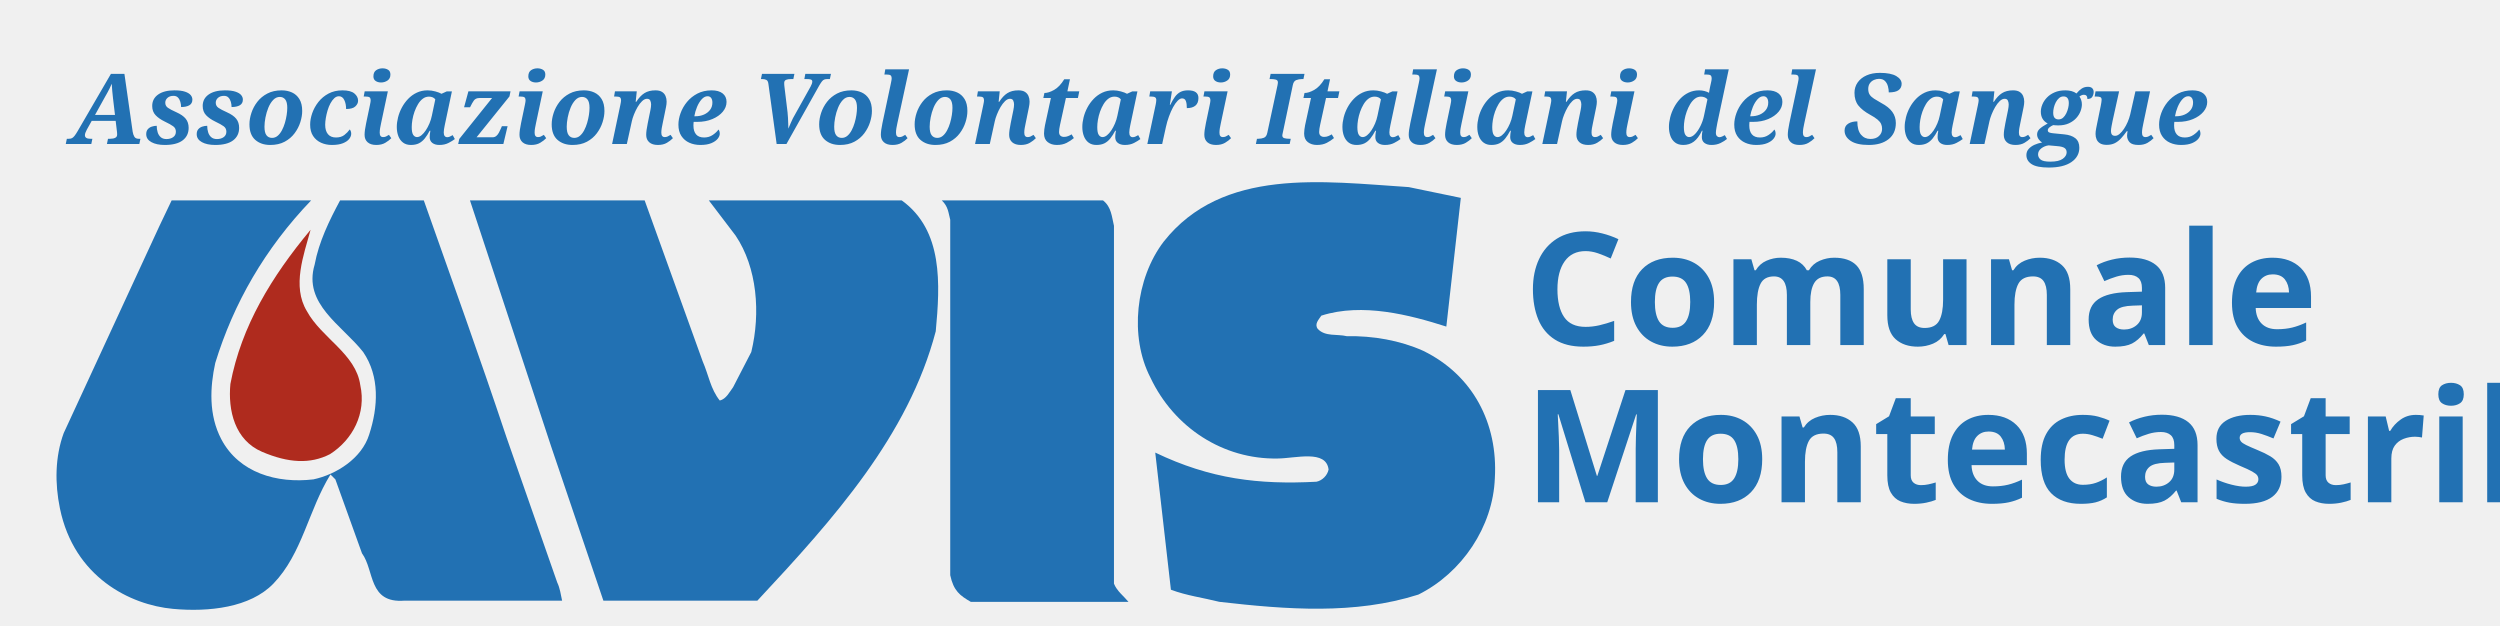
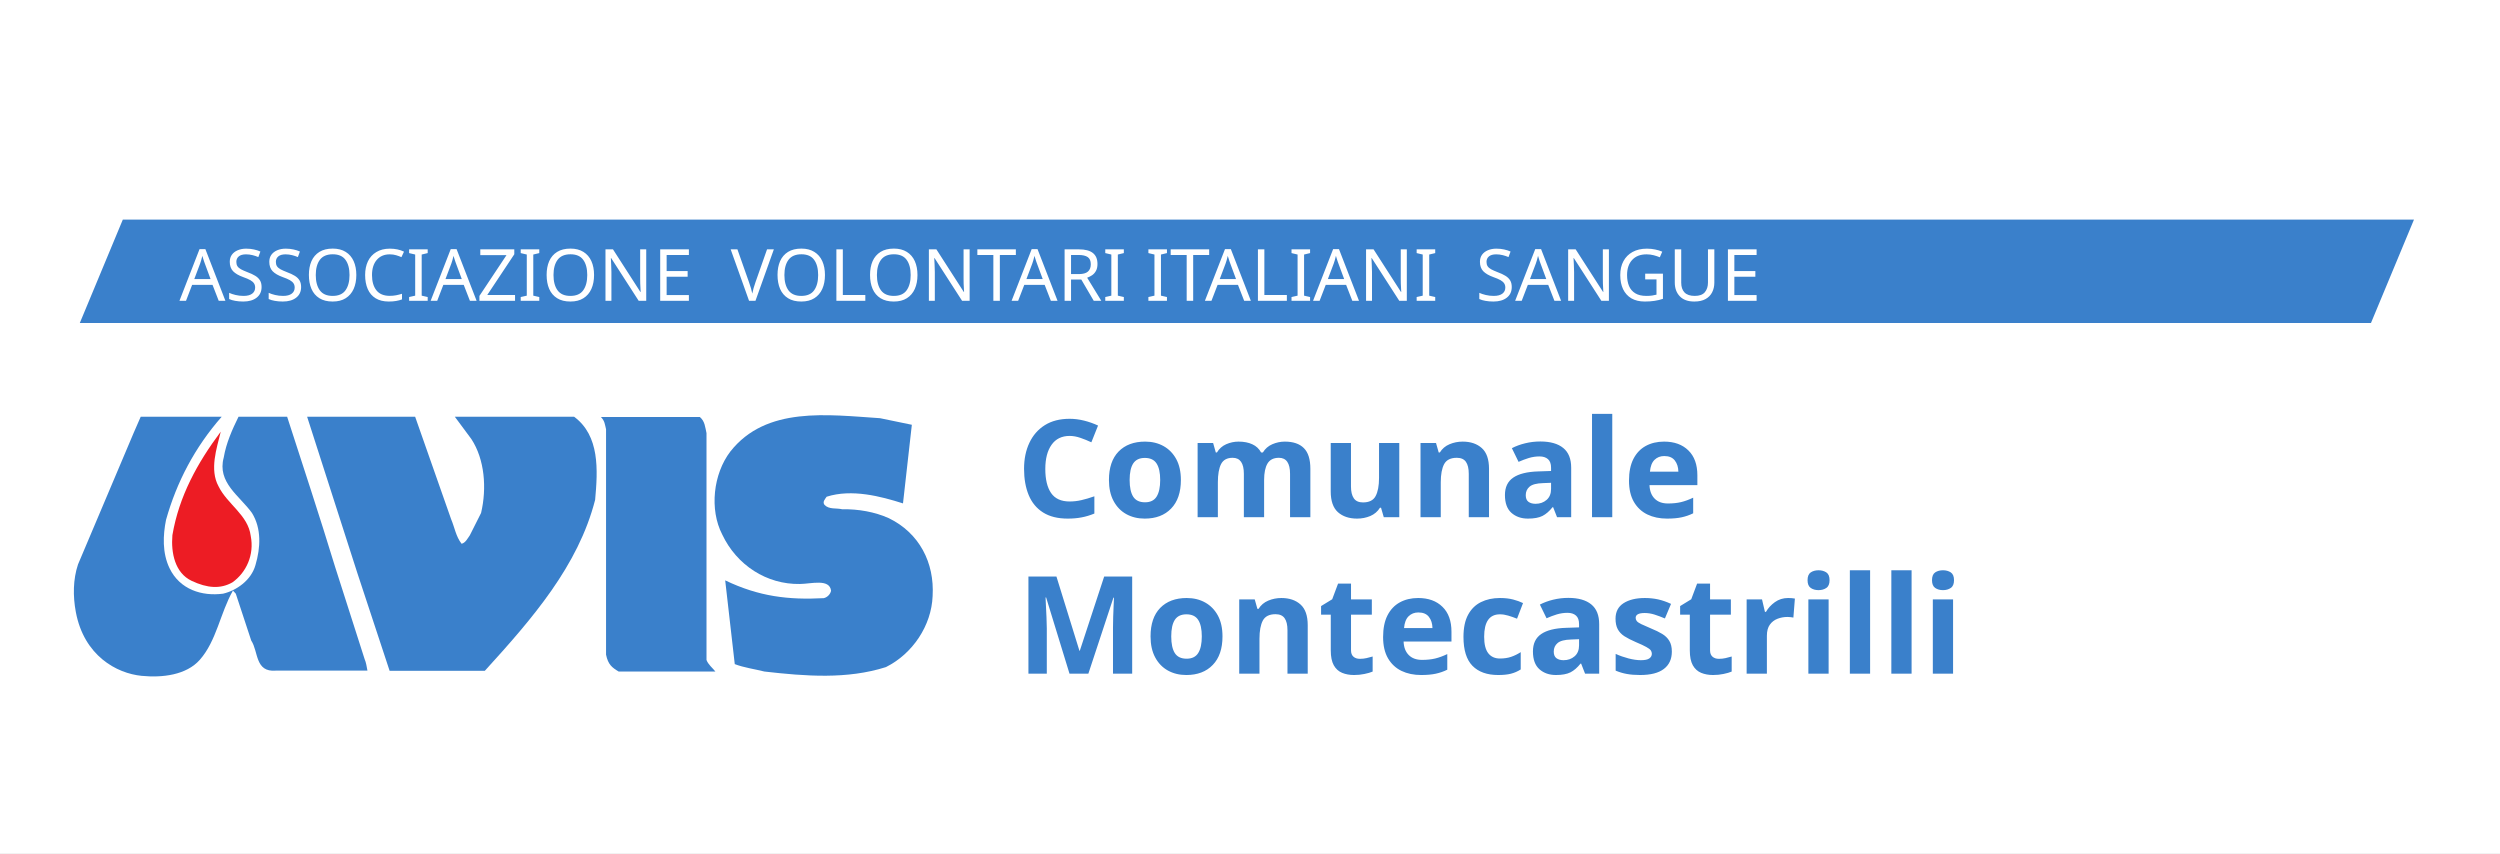
- <svg xmlns="http://www.w3.org/2000/svg" id="svg2" version="1.1" width="381.768" height="95.511" xml:space="preserve">
-   <defs id="defs6" />
-   <g id="g10" transform="matrix(1.25,0,0,-1.25,-2,180.945)">
-     <g id="g12" transform="scale(0.1,0.1)">
-       <path d="m 16,683.469 3054.141,0 0,764.091 -3054.141,0 0,-764.091 z" style="fill:#ffffff;fill-opacity:0;fill-rule:evenodd;stroke:none" id="path14" />
-       <path d="m 1800.62,1205.82 -17.7,-157.23 c -44.34,14.16 -102.48,29.43 -152.7,13.37 -3.08,-4.73 -8.85,-10.28 -4.32,-16.25 9.06,-9.67 23.67,-5.97 35.4,-8.85 32.1,0.62 65.03,-5.15 93.43,-17.9 60.71,-29.636 91.37,-88.702 87.46,-155.585 -2.26,-59.27 -40.13,-115.656 -93.43,-142.203 -77.58,-24.695 -160.52,-18.317 -243.05,-8.852 -19.54,4.942 -40.33,7.618 -59.26,14.821 l -19.14,167.515 c 67.68,-32.48 126.77,-39.308 196.94,-35.601 7.21,1.437 13.38,7.82 14.82,14.82 -2.88,24.77 -40.05,13.719 -62.26,13.543 -66.26,-1.23 -126.45,37.488 -155.47,99.023 -25.72,49.799 -18.11,120.799 16.26,165.869 71.82,91.17 194.89,73.47 299.43,66.68 21.2,-4.33 42.39,-8.85 63.59,-13.17" style="fill:#2271b3;fill-opacity:1;fill-rule:evenodd;stroke:none" id="path16" />
-       <path d="m 396.078,1202.73 c -56.39,-58.85 -94.668,-125.53 -117.101,-198.59 -6.379,-29.222 -8.305,-63.378 7.41,-93.226 21.558,-40.945 67.914,-54.328 112.57,-48.976 27.781,5.964 59.066,25.515 68.117,54.945 10.906,33.543 12.965,70.793 -7.406,100.637 -25.93,32.92 -73.676,58.65 -59.27,106.8 5.145,27.79 17.903,53.92 31.075,78.41 l 102.277,0 c 33.957,-96.11 68.531,-192.01 100.844,-288.933 l 62.148,-177.805 c 3.289,-6.797 4.32,-14.613 5.965,-22.23 l -192.621,0 c -44.395,-3.469 -36.426,36.84 -51.859,57.828 l -32.516,90.348 -5.969,5.964 c -26.754,-43.007 -34.394,-96.73 -69.765,-133.355 -28.344,-29.348 -78.86,-34.813 -122.497,-30.828 -52.46,4.789 -120.918,38.707 -138.242,122.613 -6.383,30.895 -5.969,63.18 4.527,91.992 l 117.093,253.336 14.817,31.07 170.402,0" style="fill:#2271b3;fill-opacity:1;fill-rule:evenodd;stroke:none" id="path18" />
-       <path d="m 874.547,1005.79 c 6.996,-15.849 9.465,-33.548 20.785,-47.544 7.82,1.852 11.938,10.496 16.258,16.258 l 22.226,43.016 c 11.524,47.53 7.2,103.1 -19.136,142.2 l -32.727,43.01 235.637,0 c 50.83,-36.63 46.92,-102.48 41.57,-159.9 C 1125.82,915.852 1035.07,814.191 941.223,713.762 l -188.094,0 -63.797,188.304 -99.191,300.664 213.406,0 71,-196.94" style="fill:#2271b3;fill-opacity:1;fill-rule:evenodd;stroke:none" id="path20" />
-       <path d="m 1363.51,1202.73 c 10.29,-8.03 10.7,-19.96 13.38,-31.07 l 0,-437.113 c 3.43,-8.899 12.14,-15.434 17.7,-22.227 l -192.63,0 c -13.16,7.618 -21,13.328 -25.1,32.52 l 0,434.22 c -2.37,8.99 -2.37,16 -10.29,23.67 l 196.94,0" style="fill:#2271b3;fill-opacity:1;fill-rule:evenodd;stroke:none" id="path22" />
-       <path d="m 390.902,1067.44 c 17.907,-32.93 59.883,-52.07 65.235,-90.346 7.613,-34.574 -9.262,-66.676 -37.043,-84.379 -24.078,-12.344 -50.867,-10.832 -82.934,2.883 -33.433,14.304 -41.777,50.629 -38.691,82.937 13.379,70.795 50.629,131.505 97.961,188.305 -8.231,-30.46 -23.047,-68.95 -4.528,-99.4" style="fill:#af2b1e;fill-opacity:1;fill-rule:evenodd;stroke:none" id="path24" />
-       <text xml:space="preserve" style="font-size:120px;font-style:italic;font-weight:normal;line-height:125%;letter-spacing:0px;word-spacing:0px;fill:#2271b3;fill-opacity:1;stroke:none;font-family:Times New Roman;-inkscape-font-specification:'Times New Roman, Italic'" x="102.225" y="-1271.674" id="text3769" transform="scale(1,-1)">
-         <tspan id="tspan3771" x="102.225" y="-1271.674" style="font-size:120px;font-style:italic;font-variant:normal;font-weight:bold;font-stretch:normal;fill:#2271b3;fill-opacity:1;font-family:Georgia;-inkscape-font-specification:Georgia Bold Italic">Associazione Volontari Italiani del Sangue</tspan>
-       </text>
-       <text xml:space="preserve" style="font-size:320px;font-style:normal;font-weight:normal;line-height:100%;letter-spacing:0px;word-spacing:0px;fill:#2271b3;fill-opacity:1;stroke:none;font-family:Sans" x="1877.555" y="-1025.979" id="text3773" transform="scale(1,-1)">
-         <tspan id="tspan3775" x="1877.555" y="-1025.979" style="font-size:192px;font-style:normal;font-variant:normal;font-weight:bold;font-stretch:normal;text-align:start;line-height:100%;writing-mode:lr-tb;text-anchor:start;fill:#2271b3;fill-opacity:1;font-family:Corbel;-inkscape-font-specification:Corbel Bold">Comunale</tspan>
-         <tspan x="1877.555" y="-833.979" style="font-size:192px;font-style:normal;font-variant:normal;font-weight:bold;font-stretch:normal;text-align:start;line-height:100%;writing-mode:lr-tb;text-anchor:start;fill:#2271b3;fill-opacity:1;font-family:Corbel;-inkscape-font-specification:Corbel Bold" id="tspan3777">Montecastrilli</tspan>
-       </text>
-     </g>
+ <svg xmlns="http://www.w3.org/2000/svg" width="625.009" height="213.292" id="svg2" version="1.1" style="enable-background:new">
+   <defs id="defs4">
+     <filter id="filter3946" color-interpolation-filters="sRGB">
+       <feBlend mode="darken" in2="BackgroundImage" id="feBlend3948" />
+     </filter>
+     <filter color-interpolation-filters="sRGB" id="filter3946-4">
+       <feBlend mode="darken" in2="BackgroundImage" id="feBlend3948-2" />
+     </filter>
+     <filter color-interpolation-filters="sRGB" id="filter3946-4-5">
+       <feBlend mode="darken" in2="BackgroundImage" id="feBlend3948-2-2" />
+     </filter>
+     <filter color-interpolation-filters="sRGB" id="filter3946-8">
+       <feBlend mode="darken" in2="BackgroundImage" id="feBlend3948-7" />
+     </filter>
+     <filter color-interpolation-filters="sRGB" id="filter3946-8-8">
+       <feBlend mode="darken" in2="BackgroundImage" id="feBlend3948-7-5" />
+     </filter>
+     <filter color-interpolation-filters="sRGB" id="filter3946-4-5-6">
+       <feBlend mode="darken" in2="BackgroundImage" id="feBlend3948-2-2-4" />
+     </filter>
+     <filter color-interpolation-filters="sRGB" id="filter3946-4-5-6-5">
+       <feBlend mode="darken" in2="BackgroundImage" id="feBlend3948-2-2-4-2" />
+     </filter>
+     <filter color-interpolation-filters="sRGB" id="filter3946-8-8-8">
+       <feBlend mode="darken" in2="BackgroundImage" id="feBlend3948-7-5-3" />
+     </filter>
+     <filter color-interpolation-filters="sRGB" id="filter3946-4-5-6-5-0">
+       <feBlend mode="darken" in2="BackgroundImage" id="feBlend3948-2-2-4-2-3" />
+     </filter>
+     <filter color-interpolation-filters="sRGB" id="filter3946-8-8-8-5">
+       <feBlend mode="darken" in2="BackgroundImage" id="feBlend3948-7-5-3-7" />
+     </filter>
+   </defs>
+   <g id="layer1" style="display:inline" transform="translate(-92.096,-155.9088)">
+     <path id="path3016" style="fill:#ffffff;fill-opacity:1;fill-rule:evenodd;stroke:none" d="m 92.096,369.201 625.009,0 0,-213.292 -625.009,0 0,213.292 z" />
+     <path id="path3018" style="fill:#3a80cb;fill-opacity:1;fill-rule:evenodd;stroke:none" d="m 320.059,262.107 -2.212,19.654 c -5.543,-1.77 -12.81,-3.679 -19.087,-1.671 -0.385,0.591 -1.106,1.285 -0.54,2.031 1.133,1.209 2.959,0.746 4.425,1.106 4.013,-0.077 8.129,0.644 11.679,2.237 7.589,3.704 11.421,11.088 10.932,19.448 -0.282,7.409 -5.016,14.457 -11.679,17.775 -9.697,3.087 -20.065,2.29 -30.381,1.107 -2.442,-0.618 -5.041,-0.952 -7.407,-1.853 l -2.393,-20.939 c 8.46,4.06 15.846,4.913 24.617,4.45 0.901,-0.18 1.673,-0.978 1.853,-1.853 -0.36,-3.096 -5.006,-1.715 -7.782,-1.693 -8.283,0.154 -15.806,-4.686 -19.434,-12.378 -3.215,-6.225 -2.264,-15.1 2.033,-20.734 8.977,-11.396 24.361,-9.184 37.429,-8.335 2.65,0.541 5.299,1.106 7.949,1.646" />
+     <path id="path3020" style="fill:#3a80cb;fill-opacity:1;fill-rule:evenodd;stroke:none" d="m 147.52,260.094 c -6.701,7.639 -11.249,16.295 -13.915,25.779 -0.758,3.793 -0.987,8.227 0.881,12.101 2.562,5.315 8.07,7.052 13.377,6.357 3.301,-0.774 7.019,-3.312 8.094,-7.132 1.296,-4.354 1.541,-9.189 -0.88,-13.063 -3.081,-4.273 -8.755,-7.613 -7.043,-13.863 0.611,-3.607 2.127,-6.999 3.693,-10.178 l 12.154,0 c 4.035,12.476 8.143,24.924 11.983,37.506 l 7.385,23.08 c 0.391,0.882 0.513,1.897 0.709,2.886 l -22.889,0 c -5.275,0.45 -4.328,-4.782 -6.162,-7.507 l -3.864,-11.728 -0.709,-0.774 c -3.179,5.583 -4.087,12.556 -8.29,17.311 -3.368,3.81 -9.371,4.519 -14.556,4.002 -6.234,-0.622 -14.369,-5.024 -16.427,-15.916 -0.758,-4.01 -0.709,-8.201 0.538,-11.941 l 13.914,-32.885 1.761,-4.033 20.249,0" />
+     <path id="path3022" style="fill:#3a80cb;fill-opacity:1;fill-rule:evenodd;stroke:none" d="m 204.866,285.678 c 0.885,2.059 1.198,4.358 2.63,6.176 0.99,-0.241 1.511,-1.363 2.057,-2.112 l 2.813,-5.588 c 1.458,-6.174 0.911,-13.393 -2.422,-18.473 l -4.141,-5.587 29.819,0 c 6.432,4.758 5.938,13.313 5.26,20.772 -4.219,16.495 -15.703,29.702 -27.579,42.748 l -23.802,0 -8.073,-24.462 -12.552,-39.058 27.006,0 8.985,25.584" />
+     <path id="path3024" style="fill:#3a80cb;fill-opacity:1;fill-rule:evenodd;stroke:none" d="m 267.045,260.157 c 1.292,1.042 1.343,2.59 1.68,4.032 l 0,56.721 c 0.431,1.155 1.524,2.003 2.222,2.884 l -24.185,0 c -1.652,-0.989 -2.637,-1.729 -3.151,-4.22 l 0,-56.346 c -0.298,-1.167 -0.298,-2.076 -1.292,-3.071 l 24.727,0" />
+     <path id="path3026" style="fill:#ed1c24;fill-opacity:1;fill-rule:evenodd;stroke:none" d="m 146.728,277.484 c 2.21,4.526 7.391,7.156 8.052,12.417 0.94,4.752 -1.143,9.164 -4.572,11.597 -2.972,1.697 -6.278,1.489 -10.236,-0.396 -4.127,-1.966 -5.156,-6.958 -4.776,-11.399 1.651,-9.73 6.249,-18.074 12.091,-25.88 -1.016,4.186 -2.845,9.476 -0.559,13.661" />
+     <rect transform="matrix(1,0,-0.3841022,0.9232906,0,0)" y="228.321" x="210.501" height="28" width="572.799" id="rect3811" style="fill:#3a80cb;fill-opacity:1" />
+     <text xml:space="preserve" style="font-size:40px;font-style:normal;font-weight:normal;line-height:125%;letter-spacing:0px;word-spacing:0px;fill:#000000;fill-opacity:1;stroke:none;font-family:Sans" x="136.961" y="231.104" id="text3014">
+       <tspan id="tspan3016" x="136.961" y="231.104" style="font-size:18px;font-style:normal;font-variant:normal;font-weight:normal;font-stretch:normal;text-align:start;line-height:125%;writing-mode:lr-tb;text-anchor:start;fill:#ffffff;fill-opacity:1;font-family:Sans;-inkscape-font-specification:Sans">ASSOCIAZIONE  VOLONTARI ITALIANI  SANGUE</tspan>
+     </text>
+     <text xml:space="preserve" style="font-size:40px;font-style:normal;font-weight:normal;line-height:115%;letter-spacing:0px;word-spacing:0px;fill:#000000;fill-opacity:1;stroke:none;font-family:Sans" x="346.143" y="285.219" id="text3786">
+       <tspan id="tspan3788" x="346.143" y="285.219" style="font-size:34px;font-style:normal;font-variant:normal;font-weight:bold;font-stretch:normal;text-align:start;line-height:115%;writing-mode:lr-tb;text-anchor:start;fill:#3a80cb;fill-opacity:1;font-family:Sans;-inkscape-font-specification:Sans Bold">Comunale</tspan>
+       <tspan x="346.143" y="324.319" id="tspan3790" style="font-size:34px;font-style:normal;font-variant:normal;font-weight:bold;font-stretch:normal;text-align:start;line-height:115%;writing-mode:lr-tb;text-anchor:start;fill:#3a80cb;fill-opacity:1;font-family:Sans;-inkscape-font-specification:Sans Bold">Montecastrilli</tspan>
+     </text>
  </g>
</svg>
